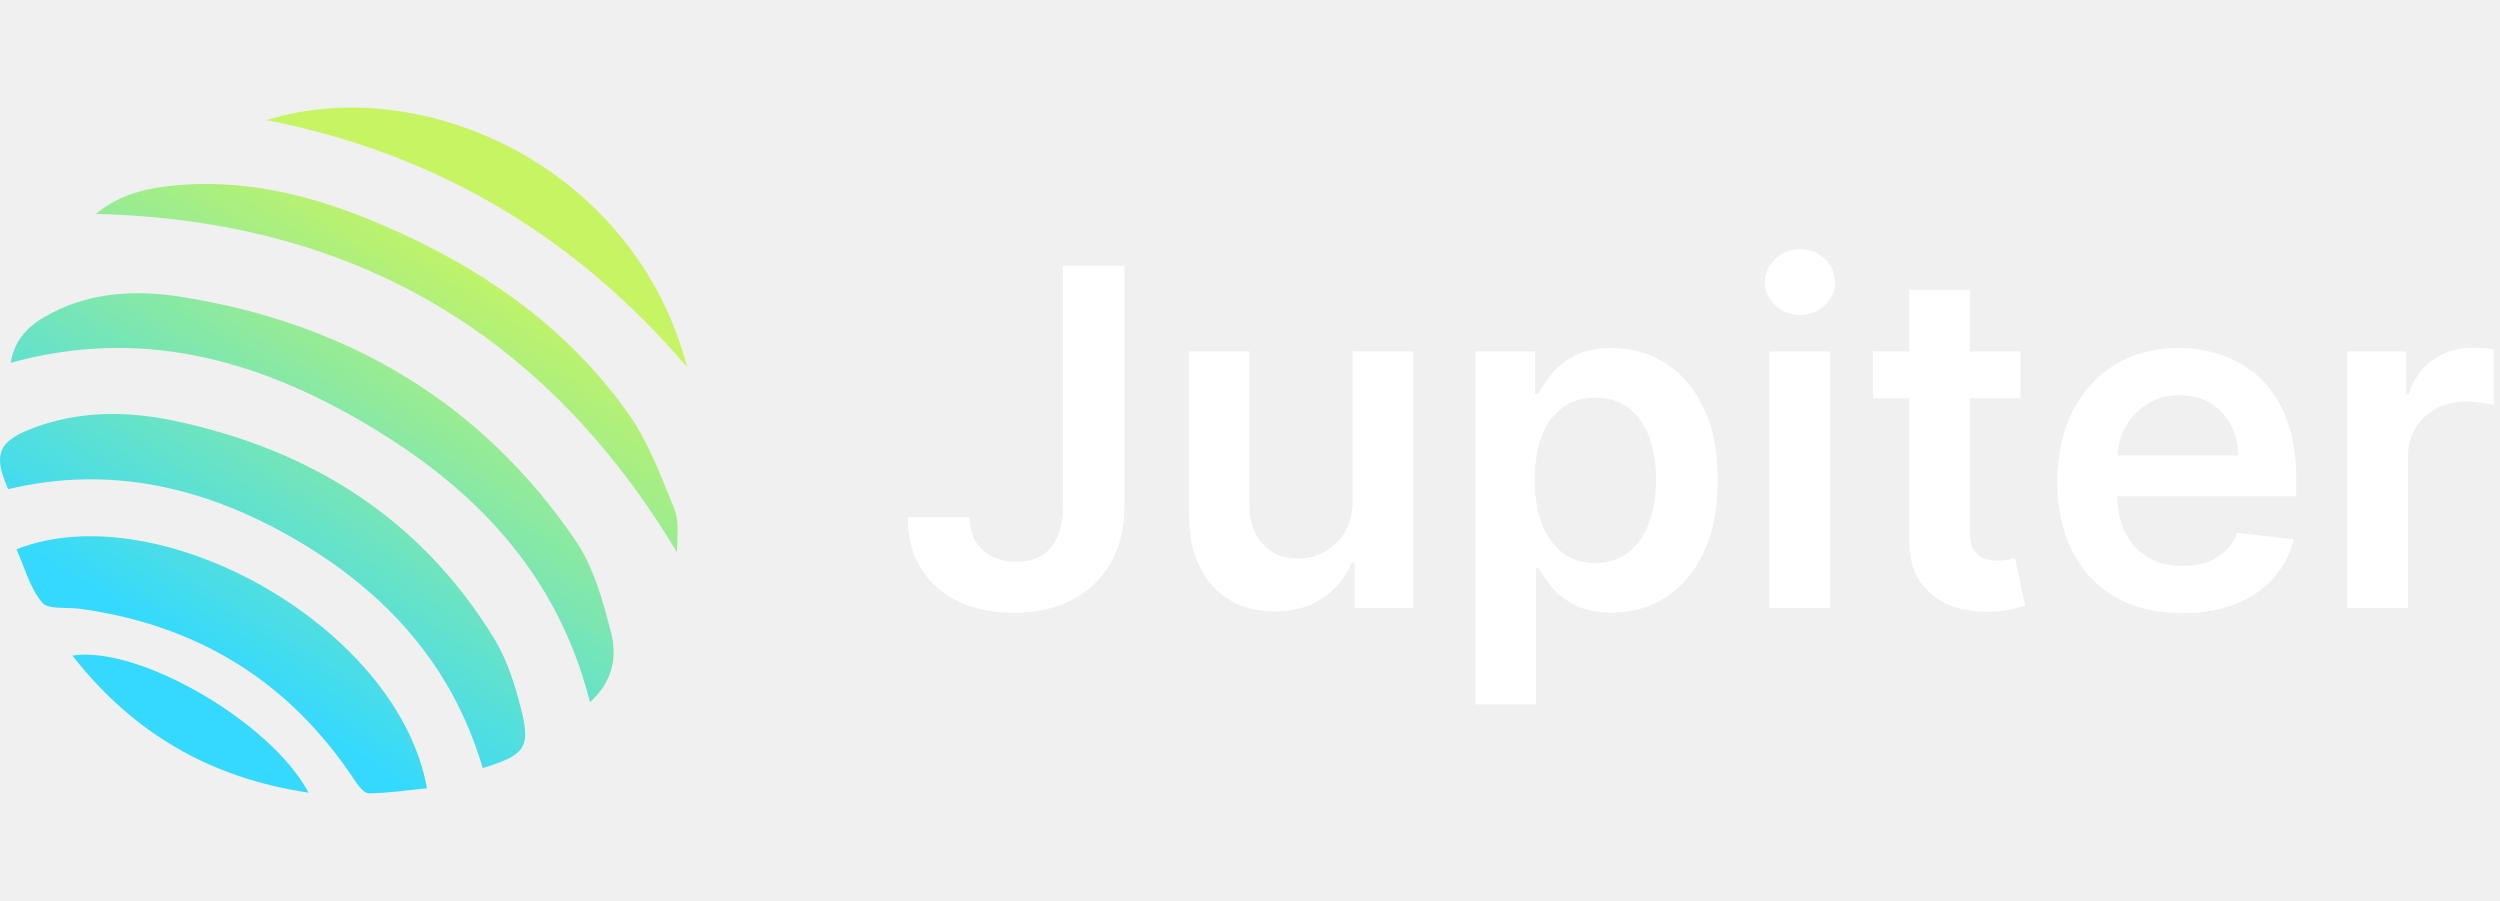
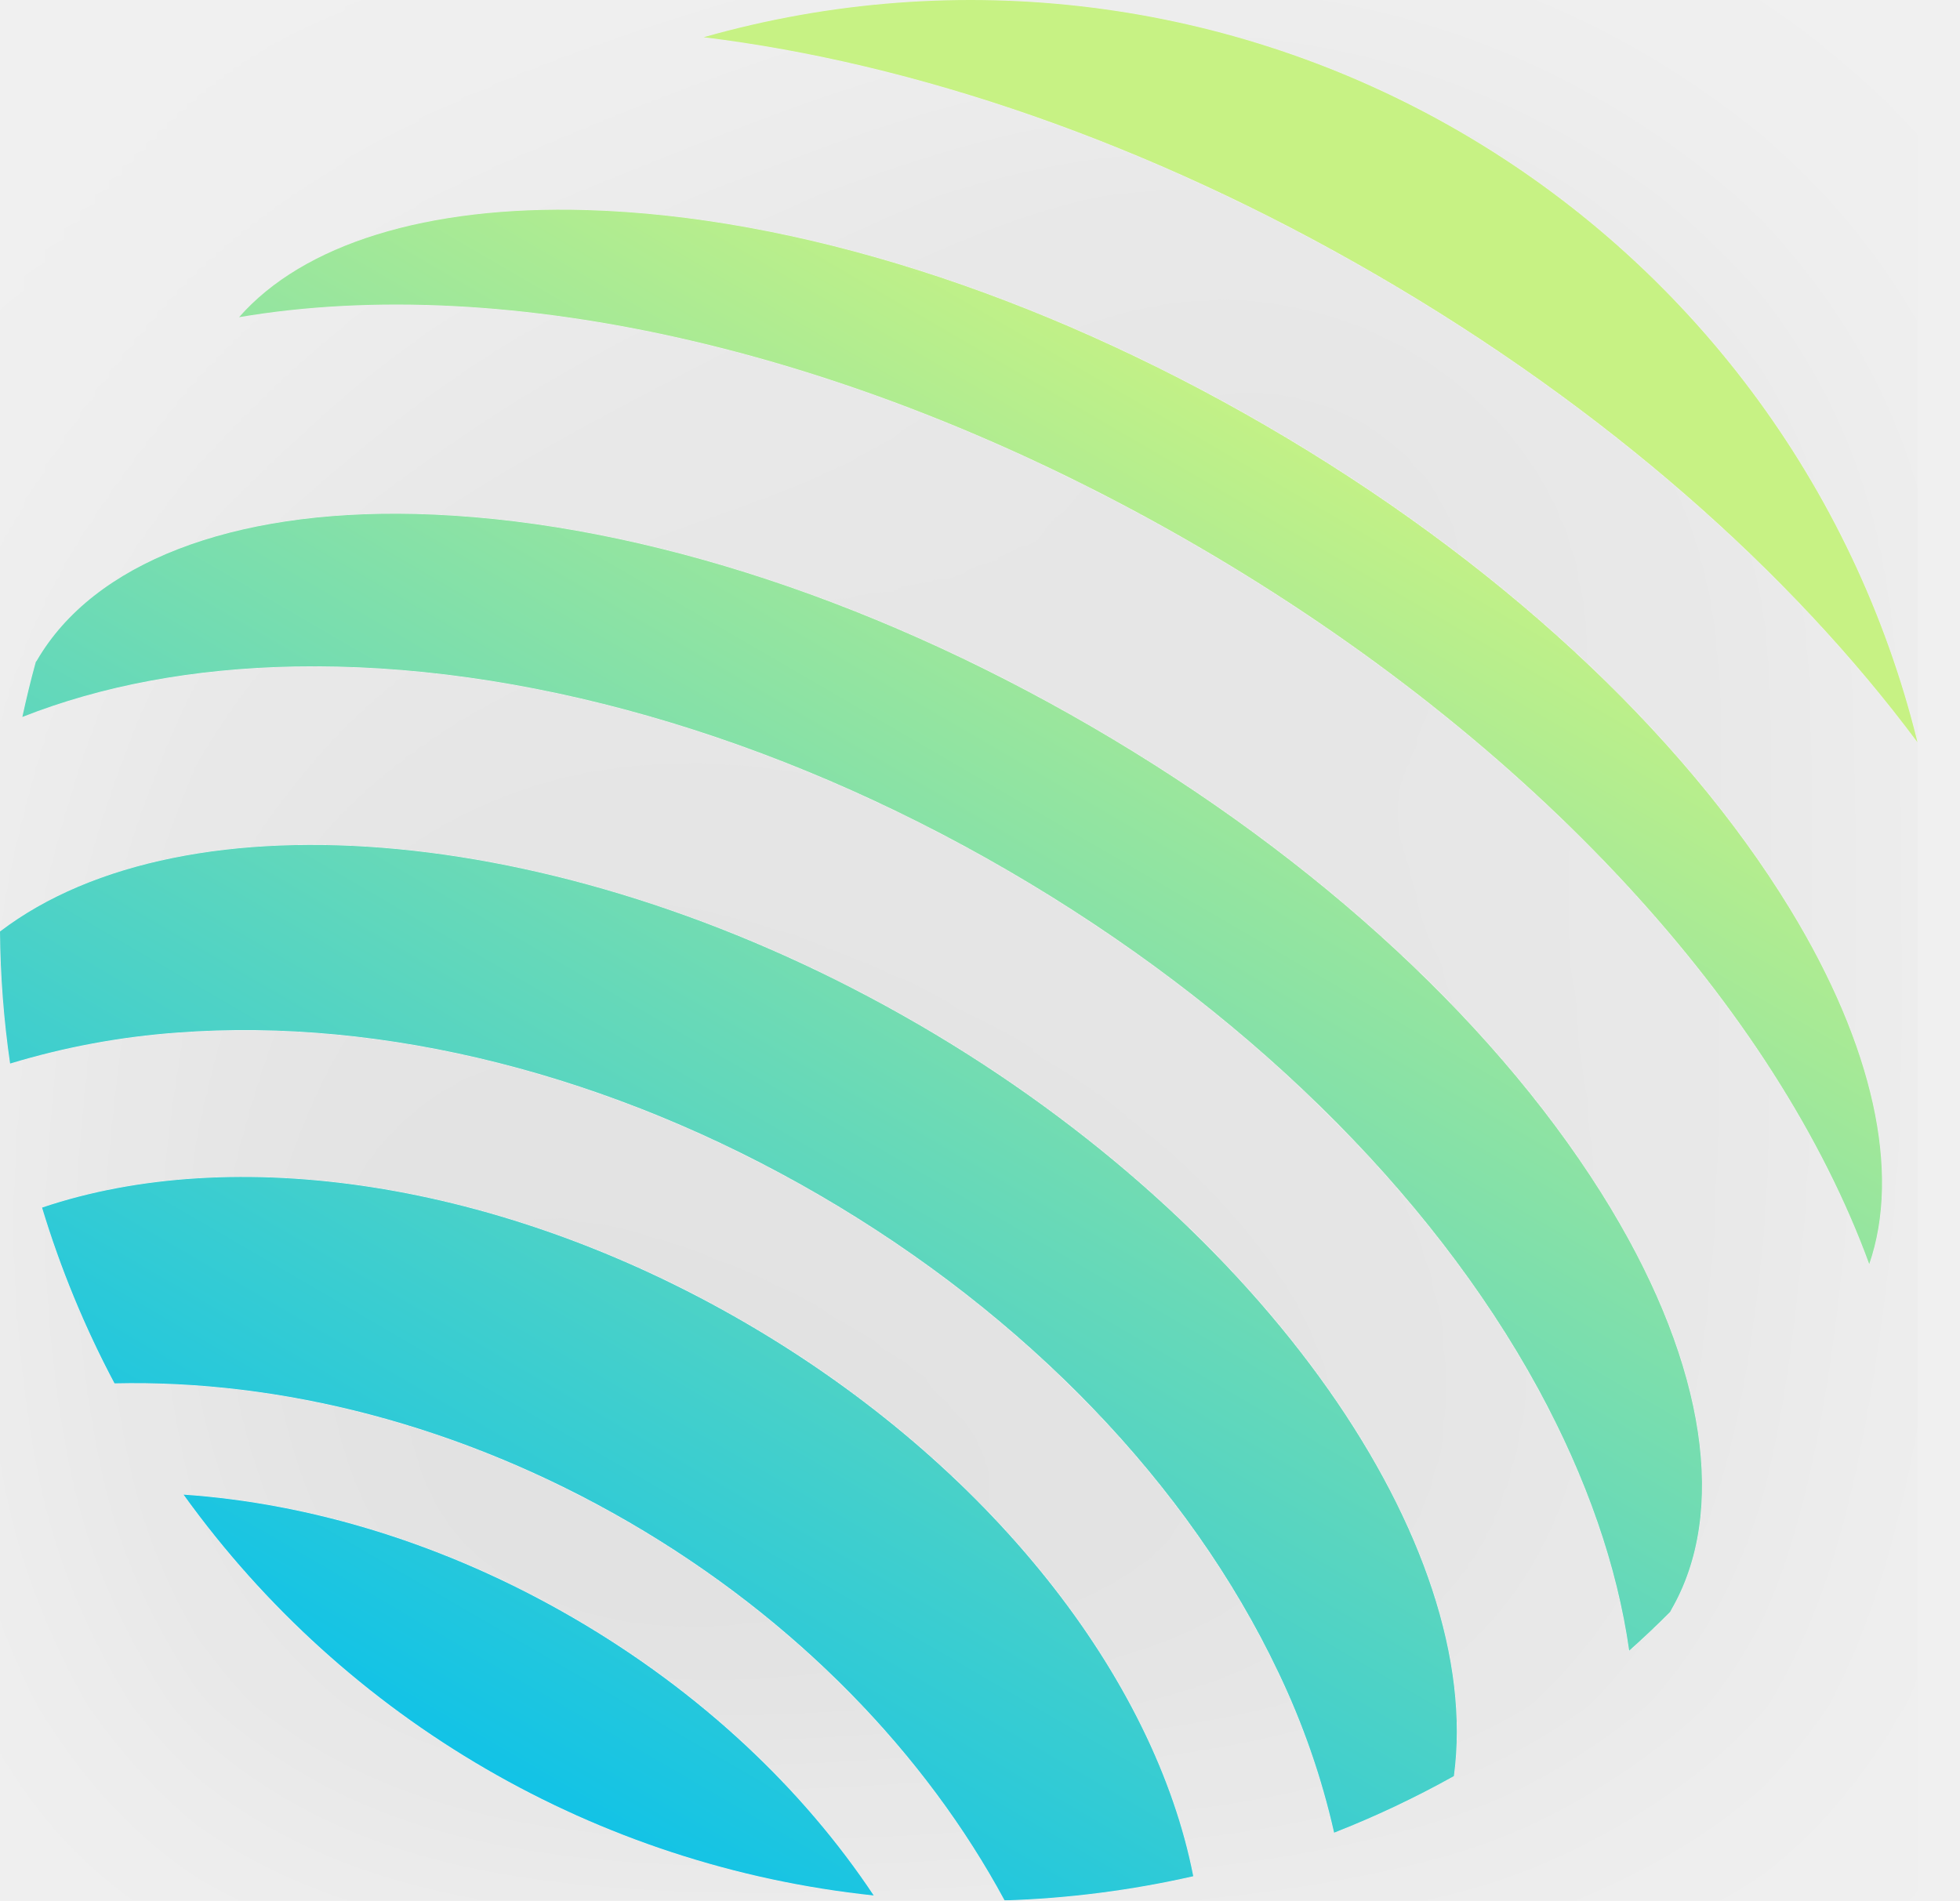
- <svg xmlns="http://www.w3.org/2000/svg" width="111" height="40" viewBox="0 0 111 40" fill="none">
-   <g clip-path="url(#clip0_582_13042)">
-     <path d="M21.95 28.366C18.662 22.991 13.759 19.945 7.704 18.676C5.562 18.231 3.411 18.235 1.333 19.058C-0.089 19.623 -0.306 20.217 0.364 21.718C4.912 20.633 9.146 21.644 13.109 23.947C17.101 26.271 20.08 29.506 21.433 34.103C23.334 33.518 23.58 33.196 23.122 31.418C22.851 30.372 22.512 29.283 21.95 28.366Z" fill="url(#paint0_linear_582_13042)" style="" />
-     <path d="M25.55 23.993C21.326 17.8 15.345 14.338 8.034 13.178C6.099 12.871 4.125 12.956 2.314 13.887C1.447 14.333 0.679 14.902 0.473 16.111C6.173 14.531 11.288 15.928 16.103 18.737C20.942 21.56 24.723 25.35 26.195 31.176C27.219 30.264 27.401 29.145 27.135 28.104C26.771 26.678 26.357 25.177 25.55 23.993Z" fill="url(#paint1_linear_582_13042)" style="" />
-     <path d="M0.732 24.389C1.092 25.191 1.328 26.098 1.865 26.747C2.135 27.079 2.958 26.95 3.529 27.029C3.617 27.039 3.706 27.054 3.794 27.064C8.86 27.822 12.857 30.289 15.713 34.594C15.88 34.846 16.151 35.223 16.372 35.223C17.229 35.218 18.09 35.084 18.957 35C17.667 27.802 7.024 21.897 0.732 24.389Z" fill="url(#paint2_linear_582_13042)" style="" />
-     <path d="M27.887 18.349C25.095 14.421 21.246 11.806 16.874 9.943C13.847 8.65 10.711 7.872 7.383 8.273C6.231 8.412 5.153 8.744 4.262 9.497C15.629 9.784 24.18 14.738 30.058 24.522C30.067 23.873 30.166 23.15 29.93 22.565C29.339 21.114 28.778 19.603 27.887 18.349Z" fill="url(#paint3_linear_582_13042)" style="" />
-     <path d="M30.507 16.299C28.194 7.436 18.791 3.171 11.84 5.331C19.328 6.817 25.471 10.409 30.507 16.299Z" fill="url(#paint4_linear_582_13042)" style="" />
-     <path d="M3.215 29.109C5.903 32.542 9.319 34.544 13.7 35.193C12.027 32.047 6.129 28.644 3.215 29.109Z" fill="url(#paint5_linear_582_13042)" style="" />
-     <path d="M47.195 11.802H49.926V22.488C49.921 23.468 49.713 24.311 49.302 25.019C48.892 25.721 48.318 26.263 47.581 26.644C46.848 27.02 45.995 27.208 45.02 27.208C44.13 27.208 43.328 27.049 42.616 26.733C41.908 26.411 41.347 25.936 40.931 25.308C40.516 24.68 40.308 23.898 40.308 22.963H43.046C43.051 23.373 43.14 23.727 43.313 24.024C43.491 24.321 43.736 24.549 44.048 24.707C44.36 24.865 44.718 24.944 45.124 24.944C45.564 24.944 45.938 24.853 46.245 24.67C46.551 24.482 46.784 24.205 46.942 23.839C47.105 23.473 47.19 23.022 47.195 22.488V11.802ZM60.059 22.206V15.601H62.746V27H60.141V24.974H60.022C59.765 25.612 59.342 26.134 58.753 26.54C58.169 26.946 57.449 27.148 56.593 27.148C55.846 27.148 55.186 26.983 54.612 26.651C54.043 26.315 53.598 25.828 53.276 25.189C52.955 24.546 52.794 23.769 52.794 22.859V15.601H55.48V22.443C55.48 23.166 55.678 23.74 56.074 24.165C56.47 24.591 56.989 24.803 57.632 24.803C58.028 24.803 58.412 24.707 58.783 24.514C59.154 24.321 59.458 24.034 59.696 23.653C59.938 23.267 60.059 22.785 60.059 22.206ZM65.508 31.275V15.601H68.15V17.486H68.306C68.444 17.209 68.64 16.915 68.892 16.603C69.144 16.286 69.486 16.017 69.916 15.794C70.347 15.566 70.896 15.453 71.564 15.453C72.444 15.453 73.238 15.678 73.946 16.128C74.658 16.573 75.222 17.234 75.638 18.11C76.058 18.98 76.269 20.049 76.269 21.315C76.269 22.567 76.063 23.631 75.653 24.506C75.242 25.382 74.683 26.05 73.976 26.51C73.268 26.97 72.467 27.2 71.571 27.2C70.918 27.2 70.376 27.091 69.946 26.874C69.516 26.656 69.169 26.394 68.907 26.087C68.65 25.776 68.449 25.481 68.306 25.204H68.195V31.275H65.508ZM68.143 21.301C68.143 22.038 68.246 22.683 68.454 23.238C68.667 23.792 68.971 24.224 69.367 24.536C69.768 24.843 70.253 24.996 70.822 24.996C71.415 24.996 71.912 24.838 72.313 24.521C72.714 24.2 73.016 23.762 73.219 23.208C73.427 22.649 73.53 22.013 73.53 21.301C73.53 20.593 73.429 19.965 73.226 19.416C73.023 18.866 72.721 18.436 72.321 18.124C71.92 17.813 71.42 17.657 70.822 17.657C70.248 17.657 69.76 17.808 69.36 18.11C68.959 18.411 68.655 18.834 68.447 19.378C68.244 19.923 68.143 20.563 68.143 21.301ZM78.569 27V15.601H81.256V27H78.569ZM79.92 13.983C79.495 13.983 79.128 13.842 78.822 13.56C78.515 13.273 78.362 12.93 78.362 12.529C78.362 12.123 78.515 11.779 78.822 11.497C79.128 11.21 79.495 11.067 79.92 11.067C80.35 11.067 80.716 11.21 81.018 11.497C81.325 11.779 81.478 12.123 81.478 12.529C81.478 12.93 81.325 13.273 81.018 13.56C80.716 13.842 80.35 13.983 79.92 13.983ZM89.71 15.601V17.679H83.157V15.601H89.71ZM84.775 12.87H87.462V23.571C87.462 23.933 87.516 24.21 87.625 24.403C87.739 24.591 87.887 24.719 88.07 24.788C88.253 24.858 88.456 24.892 88.679 24.892C88.847 24.892 89 24.88 89.139 24.855C89.282 24.831 89.391 24.808 89.465 24.788L89.918 26.889C89.775 26.938 89.569 26.993 89.302 27.052C89.04 27.111 88.718 27.146 88.337 27.156C87.665 27.176 87.058 27.074 86.519 26.852C85.98 26.624 85.552 26.273 85.235 25.798C84.924 25.323 84.77 24.729 84.775 24.017V12.87ZM96.881 27.223C95.738 27.223 94.751 26.985 93.92 26.51C93.094 26.03 92.458 25.352 92.013 24.477C91.567 23.596 91.345 22.56 91.345 21.367C91.345 20.195 91.567 19.166 92.013 18.28C92.463 17.39 93.091 16.697 93.898 16.202C94.704 15.703 95.651 15.453 96.74 15.453C97.442 15.453 98.106 15.566 98.729 15.794C99.357 16.017 99.911 16.363 100.391 16.833C100.876 17.303 101.257 17.902 101.534 18.629C101.811 19.351 101.95 20.212 101.95 21.212V22.035H92.606V20.224H99.374C99.37 19.71 99.258 19.252 99.04 18.852C98.823 18.446 98.519 18.127 98.128 17.894C97.742 17.662 97.292 17.546 96.777 17.546C96.228 17.546 95.746 17.679 95.33 17.946C94.914 18.208 94.59 18.555 94.358 18.985C94.13 19.411 94.014 19.878 94.009 20.388V21.968C94.009 22.631 94.13 23.2 94.373 23.675C94.615 24.145 94.954 24.506 95.389 24.759C95.825 25.006 96.334 25.13 96.918 25.13C97.309 25.13 97.663 25.076 97.979 24.967C98.296 24.853 98.57 24.687 98.803 24.469C99.036 24.252 99.211 23.982 99.33 23.66L101.838 23.942C101.68 24.605 101.378 25.184 100.933 25.679C100.493 26.169 99.929 26.55 99.241 26.822C98.553 27.089 97.767 27.223 96.881 27.223ZM104.222 27V15.601H106.827V17.501H106.946C107.154 16.843 107.51 16.336 108.015 15.98C108.524 15.618 109.105 15.438 109.759 15.438C109.907 15.438 110.073 15.445 110.256 15.46C110.444 15.47 110.6 15.487 110.723 15.512V17.983C110.609 17.944 110.429 17.909 110.182 17.879C109.939 17.845 109.704 17.828 109.476 17.828C108.987 17.828 108.546 17.934 108.156 18.147C107.77 18.354 107.465 18.644 107.243 19.015C107.02 19.386 106.909 19.814 106.909 20.299V27H104.222Z" fill="white" style="fill:white;fill-opacity:1;" />
+ <svg xmlns="http://www.w3.org/2000/svg" fill="none" viewBox="0 0 33 32">
+   <g clip-path="url(#clip0_11565_169621)" filter="url(#filter0_d_11565_169621)">
+     <path fill="url(#paint0_linear_11565_169621)" d="M3.09 25.167a16.433 16.433 0 0 0 11.621 6.75c-1.185-1.784-2.907-3.424-5.057-4.673-2.15-1.25-4.428-1.931-6.563-2.077Z" />
+     <path fill="url(#paint1_linear_11565_169621)" d="M12.543 22.27C8.4 19.864 3.916 19.25.708 20.334c.31 1.024.718 2.015 1.22 2.96 2.787-.065 5.83.692 8.663 2.337 2.832 1.645 4.998 3.915 6.323 6.369 1.07-.033 2.134-.17 3.177-.407-.648-3.323-3.406-6.915-7.548-9.323Z" />
+     <path fill="url(#paint2_linear_11565_169621)" d="M32.285 12.5A16.42 16.42 0 0 0 11.846.627c3.546.434 7.48 1.765 11.34 4.007 3.86 2.242 6.967 5.001 9.1 7.868Z" />
+     <path fill="url(#paint3_linear_11565_169621)" d="M27.127 20.358c-1.815-3.013-4.923-5.9-8.753-8.124-3.83-2.225-7.875-3.495-11.389-3.58-3.091-.072-5.411.826-6.363 2.466l-.02.028c-.085.308-.159.616-.226.925 1.33-.525 2.87-.817 4.584-.85 3.81-.071 8.073 1.147 12.008 3.433 3.935 2.286 7.108 5.388 8.932 8.732.818 1.506 1.329 2.99 1.53 4.407.236-.21.467-.428.691-.654l.016-.032c.952-1.641.584-4.101-1.01-6.75Z" />
+     <path fill="url(#paint4_linear_11565_169621)" d="M15.46 17.248C9.598 13.842 3.117 13.309 0 15.685c.006.745.063 1.488.17 2.224a12.904 12.904 0 0 1 2.817-.522c3.483-.262 7.322.709 10.806 2.734 3.484 2.025 6.23 4.88 7.728 8.033.414.864.73 1.771.941 2.706a16.43 16.43 0 0 0 2.017-.953c.522-3.886-3.152-9.251-9.018-12.659Z" />
+     <path fill="url(#paint5_linear_11565_169621)" d="M30.143 15.314c-1.835-3.01-4.97-5.904-8.827-8.144-3.857-2.239-7.918-3.53-11.443-3.633-2.688-.078-4.77.574-5.848 1.804 4.48-.76 10.392.517 16.121 3.845 5.73 3.329 9.767 7.832 11.326 12.1.534-1.545.07-3.676-1.329-5.972Z" />
  </g>
  <defs>
-     <linearGradient id="paint0_linear_582_13042" x1="23.867" y1="6.828" x2="7.653" y2="32.673" gradientUnits="userSpaceOnUse">
-       <stop offset="0.16" stop-color="#C6F462" style="stop-color:#C6F462;stop-color:color(display-p3 0.776 0.957 0.384);stop-opacity:1;" />
-       <stop offset="0.89" stop-color="#33D9FF" style="stop-color:#33D9FF;stop-color:color(display-p3 0.2 0.851 1);stop-opacity:1;" />
+     <linearGradient id="paint0_linear_11565_169621" x1="21.5" x2="6.667" y1="6.5" y2="32" gradientUnits="userSpaceOnUse">
+       <stop offset="0" stop-color="#C7F284" />
+       <stop offset="1" stop-color="#00BEF0" />
    </linearGradient>
-     <linearGradient id="paint1_linear_582_13042" x1="23.752" y1="6.757" x2="7.539" y2="32.602" gradientUnits="userSpaceOnUse">
-       <stop offset="0.16" stop-color="#C6F462" style="stop-color:#C6F462;stop-color:color(display-p3 0.776 0.957 0.384);stop-opacity:1;" />
-       <stop offset="0.89" stop-color="#33D9FF" style="stop-color:#33D9FF;stop-color:color(display-p3 0.2 0.851 1);stop-opacity:1;" />
+     <linearGradient id="paint1_linear_11565_169621" x1="21.5" x2="6.667" y1="6.5" y2="32" gradientUnits="userSpaceOnUse">
+       <stop offset="0" stop-color="#C7F284" />
+       <stop offset="1" stop-color="#00BEF0" />
    </linearGradient>
-     <linearGradient id="paint2_linear_582_13042" x1="23.969" y1="6.894" x2="7.756" y2="32.739" gradientUnits="userSpaceOnUse">
-       <stop offset="0.16" stop-color="#C6F462" style="stop-color:#C6F462;stop-color:color(display-p3 0.776 0.957 0.384);stop-opacity:1;" />
-       <stop offset="0.89" stop-color="#33D9FF" style="stop-color:#33D9FF;stop-color:color(display-p3 0.2 0.851 1);stop-opacity:1;" />
+     <linearGradient id="paint2_linear_11565_169621" x1="21.5" x2="6.667" y1="6.5" y2="32" gradientUnits="userSpaceOnUse">
+       <stop offset="0" stop-color="#C7F284" />
+       <stop offset="1" stop-color="#00BEF0" />
    </linearGradient>
-     <linearGradient id="paint3_linear_582_13042" x1="23.575" y1="6.646" x2="7.362" y2="32.491" gradientUnits="userSpaceOnUse">
-       <stop offset="0.16" stop-color="#C6F462" style="stop-color:#C6F462;stop-color:color(display-p3 0.776 0.957 0.384);stop-opacity:1;" />
-       <stop offset="0.89" stop-color="#33D9FF" style="stop-color:#33D9FF;stop-color:color(display-p3 0.2 0.851 1);stop-opacity:1;" />
+     <linearGradient id="paint3_linear_11565_169621" x1="21.5" x2="6.667" y1="6.5" y2="32" gradientUnits="userSpaceOnUse">
+       <stop offset="0" stop-color="#C7F284" />
+       <stop offset="1" stop-color="#00BEF0" />
    </linearGradient>
-     <linearGradient id="paint4_linear_582_13042" x1="23.709" y1="6.728" x2="7.495" y2="32.573" gradientUnits="userSpaceOnUse">
-       <stop offset="0.16" stop-color="#C6F462" style="stop-color:#C6F462;stop-color:color(display-p3 0.776 0.957 0.384);stop-opacity:1;" />
-       <stop offset="0.89" stop-color="#33D9FF" style="stop-color:#33D9FF;stop-color:color(display-p3 0.2 0.851 1);stop-opacity:1;" />
+     <linearGradient id="paint4_linear_11565_169621" x1="21.5" x2="6.667" y1="6.5" y2="32" gradientUnits="userSpaceOnUse">
+       <stop offset="0" stop-color="#C7F284" />
+       <stop offset="1" stop-color="#00BEF0" />
    </linearGradient>
-     <linearGradient id="paint5_linear_582_13042" x1="24.07" y1="6.955" x2="7.857" y2="32.8" gradientUnits="userSpaceOnUse">
-       <stop offset="0.16" stop-color="#C6F462" style="stop-color:#C6F462;stop-color:color(display-p3 0.776 0.957 0.384);stop-opacity:1;" />
-       <stop offset="0.89" stop-color="#33D9FF" style="stop-color:#33D9FF;stop-color:color(display-p3 0.2 0.851 1);stop-opacity:1;" />
+     <linearGradient id="paint5_linear_11565_169621" x1="21.5" x2="6.667" y1="6.5" y2="32" gradientUnits="userSpaceOnUse">
+       <stop offset="0" stop-color="#C7F284" />
+       <stop offset="1" stop-color="#00BEF0" />
    </linearGradient>
-     <clipPath id="clip0_582_13042">
-       <rect width="111" height="32" fill="white" style="fill:white;fill-opacity:1;" transform="translate(0 4)" />
+     <clipPath id="clip0_11565_169621">
+       <path fill="#fff" d="M0 0h32.285v32H0z" />
    </clipPath>
+     <filter id="filter0_d_11565_169621" width="77.775" height="77.49" x="-22.745" y="-20.47" color-interpolation-filters="sRGB" filterUnits="userSpaceOnUse">
+       <feFlood flood-opacity="0" result="BackgroundImageFix" />
+       <feColorMatrix in="SourceAlpha" result="hardAlpha" values="0 0 0 0 0 0 0 0 0 0 0 0 0 0 0 0 0 0 127 0" />
+       <feOffset dy="2.274" />
+       <feGaussianBlur stdDeviation="11.372" />
+       <feComposite in2="hardAlpha" operator="out" />
+       <feColorMatrix values="0 0 0 0 0 0 0 0 0 0 0 0 0 0 0 0 0 0 0.1 0" />
+       <feBlend in2="BackgroundImageFix" result="effect1_dropShadow_11565_169621" />
+       <feBlend in="SourceGraphic" in2="effect1_dropShadow_11565_169621" result="shape" />
+     </filter>
  </defs>
</svg>
